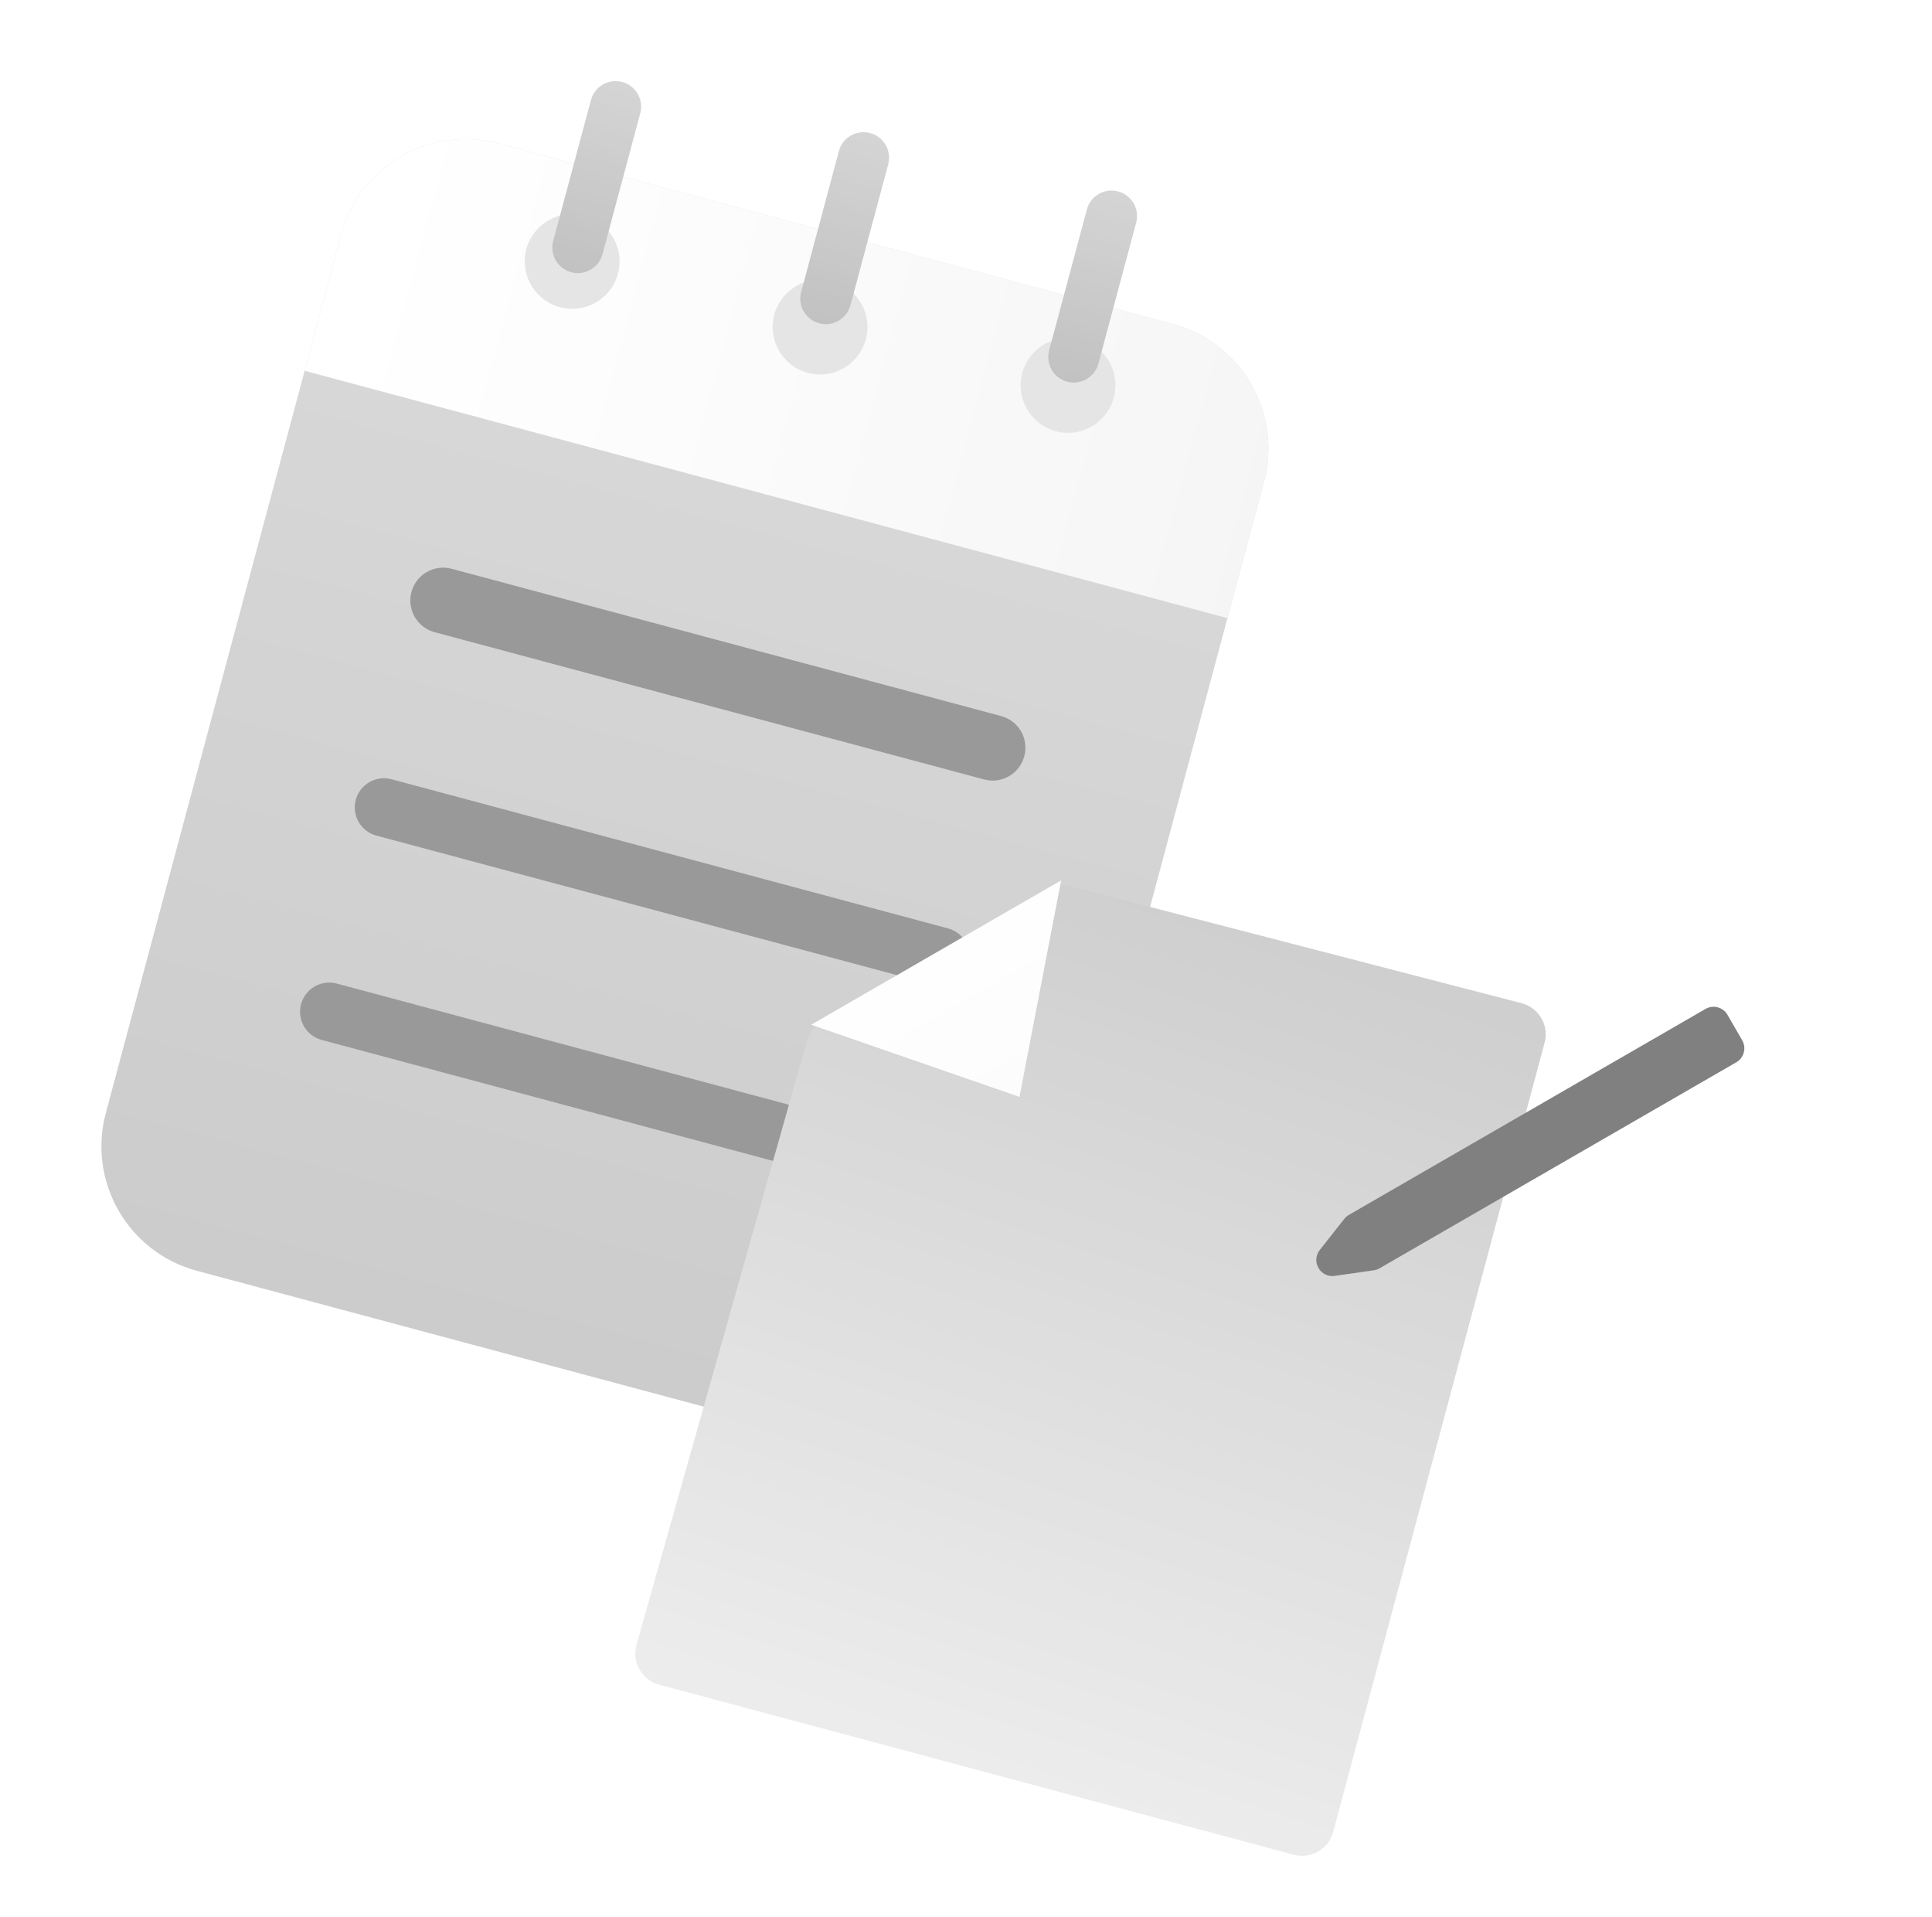
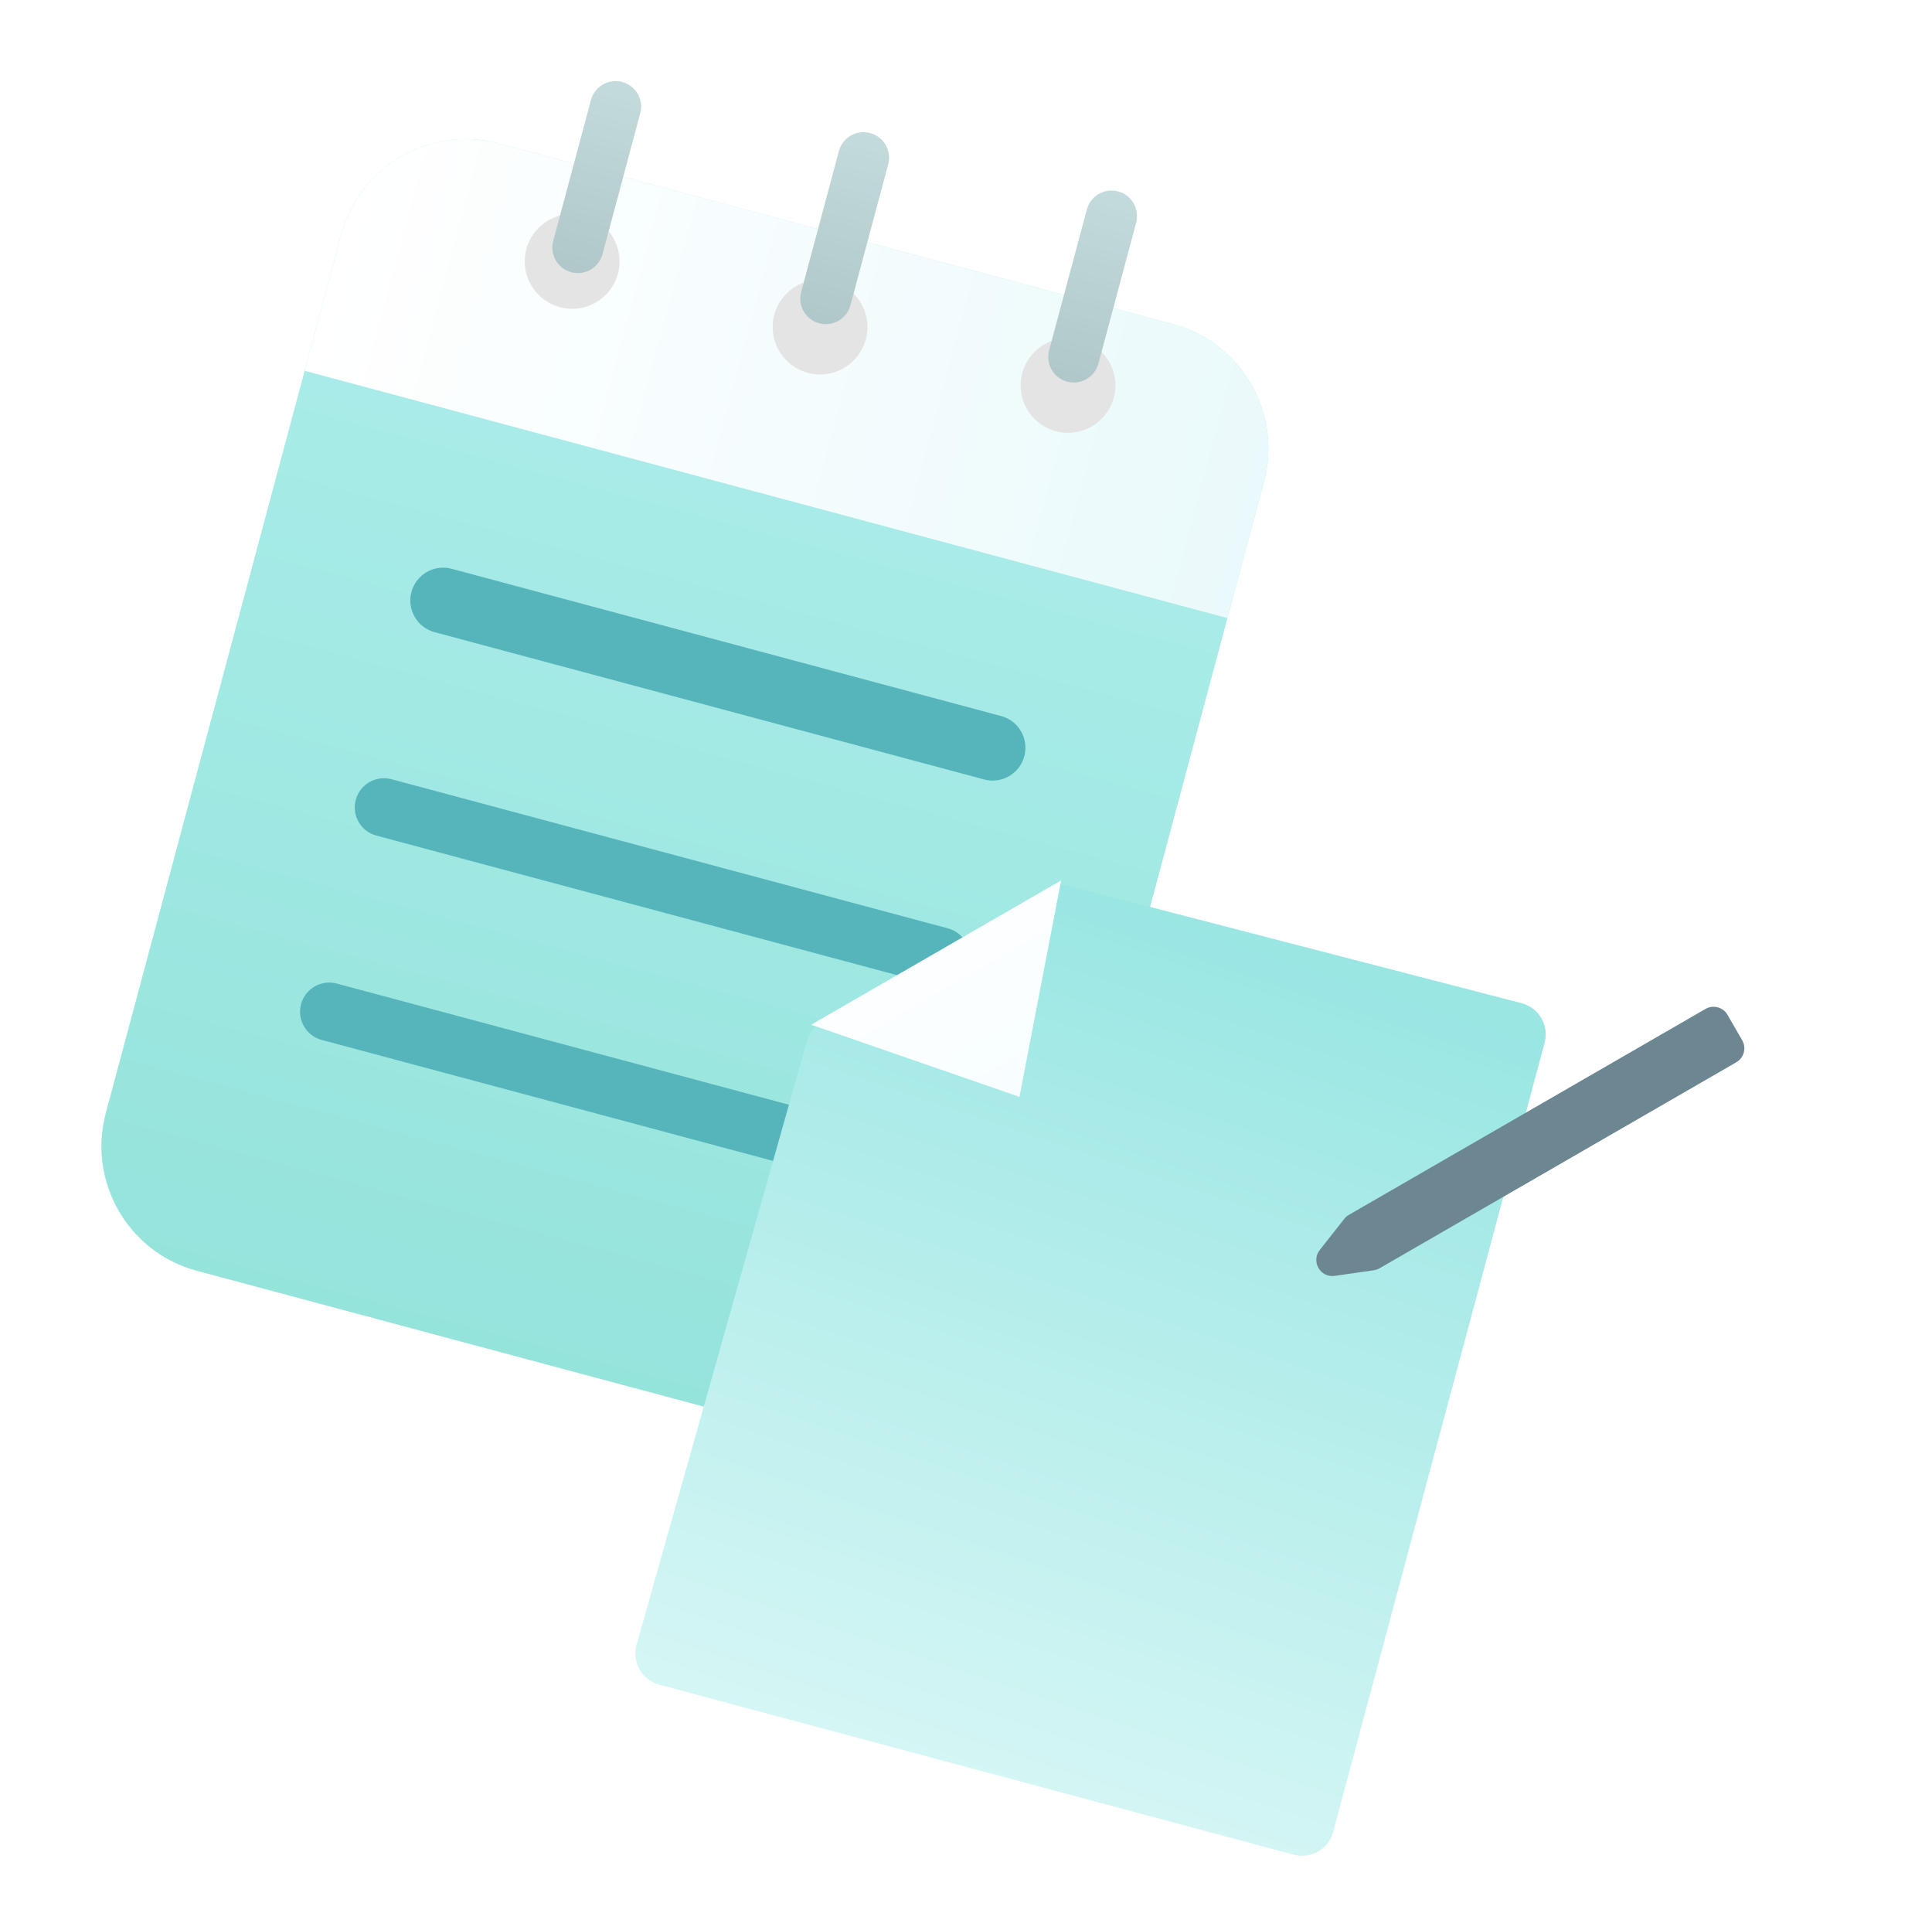
- <svg xmlns="http://www.w3.org/2000/svg" width="120" height="119" viewBox="0 0 120 119" fill="none">
-   <g style="mix-blend-mode:luminosity" opacity="0.7">
-     <path d="M21.189 14.563C22.332 10.296 26.719 7.763 30.987 8.906L72.85 20.124C77.118 21.267 79.651 25.654 78.507 29.922L63.89 84.474C62.746 88.742 58.36 91.275 54.092 90.131L12.228 78.914C7.961 77.77 5.428 73.384 6.572 69.116L21.189 14.563Z" fill="url(#paint0_linear_17545_60334)" />
-     <path d="M21.189 14.563C22.332 10.296 26.719 7.763 30.987 8.906L72.85 20.124C77.118 21.267 79.651 25.654 78.507 29.922L76.24 38.384L18.922 23.025L21.189 14.563Z" fill="url(#paint1_linear_17545_60334)" />
-     <circle cx="35.537" cy="16.232" r="2.944" fill="#D9D9D9" />
-     <circle cx="50.936" cy="20.309" r="2.944" fill="#D9D9D9" />
-     <circle cx="66.338" cy="23.932" r="2.944" fill="#D9D9D9" />
-     <rect x="26.083" y="34.792" width="39.409" height="4.077" rx="2.038" transform="rotate(15 26.0827 34.792)" fill="#0E959D" />
-     <rect x="22.566" y="47.919" width="39.409" height="3.624" rx="1.812" transform="rotate(15 22.5661 47.9189)" fill="#0E959D" />
-     <rect x="19.168" y="60.607" width="39.409" height="3.624" rx="1.812" transform="rotate(15 19.1676 60.6074)" fill="#0E959D" />
-     <rect x="40.178" y="5.501" width="12.23" height="3.171" rx="1.585" transform="rotate(105 40.1784 5.50098)" fill="url(#paint2_linear_17545_60334)" />
-     <rect x="55.579" y="8.672" width="12.23" height="3.171" rx="1.585" transform="rotate(105 55.5787 8.67188)" fill="url(#paint3_linear_17545_60334)" />
-     <rect x="70.98" y="12.296" width="12.23" height="3.171" rx="1.585" transform="rotate(105 70.9801 12.2959)" fill="url(#paint4_linear_17545_60334)" />
-     <path d="M82.806 113.76L95.938 64.749C96.226 63.675 95.584 62.574 94.508 62.295L66.434 55.023C65.918 54.889 65.37 54.967 64.911 55.239L51.015 63.49C50.574 63.752 50.251 64.173 50.111 64.667L39.534 102.138C39.231 103.211 39.864 104.324 40.941 104.613L80.356 115.174C81.423 115.46 82.52 114.827 82.806 113.76Z" fill="url(#paint5_linear_17545_60334)" />
-     <path d="M105.932 62.652C106.411 62.376 107.022 62.54 107.298 63.018L108.211 64.599C108.487 65.077 108.323 65.689 107.845 65.965L85.691 78.755C85.581 78.819 85.46 78.861 85.334 78.879L82.902 79.229C82.009 79.358 81.416 78.33 81.974 77.621L83.493 75.69C83.572 75.59 83.669 75.506 83.779 75.443L105.932 62.652Z" fill="#2D5364" />
-     <path d="M63.322 68.113L65.909 54.669L50.386 63.632L63.322 68.113Z" fill="url(#paint6_linear_17545_60334)" />
+ <svg xmlns="http://www.w3.org/2000/svg" xmlns:xlink="http://www.w3.org/1999/xlink" fill="none" height="119" viewBox="0 0 120 119" width="120">
+   <linearGradient id="a" gradientUnits="userSpaceOnUse" x1="51.919" x2="33.16" y1="14.515" y2="84.522">
+     <stop offset="0" stop-color="#8ce6e3" />
+     <stop offset="1" stop-color="#68d8cd" />
+   </linearGradient>
+   <linearGradient id="b" gradientUnits="userSpaceOnUse" x1="21.09" x2="78.409" y1="14.931" y2="30.289">
+     <stop offset="0" stop-color="#fff" />
+     <stop offset="1" stop-color="#e1f7fa" />
+   </linearGradient>
+   <linearGradient id="c">
+     <stop offset="0" stop-color="#abccce" />
+     <stop offset="1" stop-color="#8fb0b2" />
+   </linearGradient>
+   <linearGradient id="d" gradientUnits="userSpaceOnUse" x1="40.178" x2="52.409" xlink:href="#c" y1="7.086" y2="7.086" />
+   <linearGradient id="e" gradientUnits="userSpaceOnUse" x1="55.579" x2="67.809" xlink:href="#c" y1="10.257" y2="10.257" />
+   <linearGradient id="f" gradientUnits="userSpaceOnUse" x1="70.98" x2="83.211" xlink:href="#c" y1="13.881" y2="13.881" />
+   <linearGradient id="g" gradientUnits="userSpaceOnUse" x1="77.997" x2="60.635" y1="57.7" y2="109.89">
+     <stop offset="0" stop-color="#6ddbd7" />
+     <stop offset="1" stop-color="#c2f2f0" />
+   </linearGradient>
+   <linearGradient id="h" gradientUnits="userSpaceOnUse" x1="56.423" x2="63.322" y1="56.163" y2="68.113">
+     <stop offset="0" stop-color="#fff" />
+     <stop offset="1" stop-color="#f4fcff" />
+   </linearGradient>
+   <g opacity=".7">
+     <path d="m21.189 14.563c1.143-4.268 5.53-6.8 9.798-5.657l41.864 11.217c4.268 1.144 6.8 5.53 5.657 9.798l-14.617 54.553c-1.143 4.268-5.53 6.8-9.798 5.657l-41.864-11.217c-4.268-1.143-6.8-5.53-5.657-9.798z" fill="url(#a)" />
+     <path d="m21.189 14.563c1.143-4.268 5.53-6.8 9.798-5.657l41.864 11.217c4.268 1.144 6.8 5.53 5.657 9.798l-2.267 8.462-57.319-15.358z" fill="url(#b)" />
+     <g fill="#d9d9d9">
+       <circle cx="35.537" cy="16.232" r="2.944" />
+       <circle cx="50.936" cy="20.309" r="2.944" />
+       <circle cx="66.338" cy="23.932" r="2.944" />
+     </g>
+     <rect fill="#0e959d" height="4.077" rx="2.038" transform="matrix(.9659258 .258819 -.258819 .9659258 9.893579 -5.565191)" width="39.409" x="26.083" y="34.792" />
+     <rect fill="#0e959d" height="3.624" rx="1.812" transform="matrix(.9659258 .258819 -.258819 .9659258 13.17125 -4.20774)" width="39.409" x="22.566" y="47.919" />
+     <rect fill="#0e959d" height="3.624" rx="1.812" transform="matrix(.9659258 .258819 -.258819 .9659258 16.33947 -2.895793)" width="39.409" x="19.168" y="60.607" />
+     <rect fill="url(#d)" height="3.171" rx="1.585" transform="matrix(-.258819 .9659258 -.9659258 -.258819 55.89087 -31.88462)" width="12.23" x="40.178" y="5.501" />
+     <rect fill="url(#e)" height="3.171" rx="1.585" transform="matrix(-.258819 .9659258 -.9659258 -.258819 78.33992 -42.76857)" width="12.23" x="55.579" y="8.672" />
+     <rect fill="url(#f)" height="3.171" rx="1.585" transform="matrix(-.258819 .9659258 -.9659258 -.258819 101.228 -53.0832)" width="12.23" x="70.98" y="12.296" />
+     <path d="m82.806 113.76 13.133-49.011c.288-1.073-.355-2.175-1.43-2.454l-28.074-7.272c-.516-.134-1.064-.056-1.522.216l-13.896 8.251c-.441.262-.764.683-.904 1.176l-10.577 37.471c-.303 1.073.33 2.186 1.407 2.475l39.415 10.561c1.067.286 2.164-.347 2.45-1.414z" fill="url(#g)" />
+     <path d="m105.932 62.652c.479-.276 1.09-.112 1.366.366l.913 1.58c.276.478.112 1.09-.366 1.366l-22.154 12.79c-.11.064-.232.106-.357.124l-2.432.35c-.893.129-1.487-.899-.928-1.608l1.519-1.931c.079-.1.176-.184.286-.248z" fill="#2d5364" />
+     <path d="m63.322 68.113 2.587-13.443-15.523 8.962z" fill="url(#h)" />
  </g>
-   <defs>
-     <linearGradient id="paint0_linear_17545_60334" x1="51.919" y1="14.515" x2="33.16" y2="84.522" gradientUnits="userSpaceOnUse">
-       <stop stop-color="#8CE6E3" />
-       <stop offset="1" stop-color="#68D8CD" />
-     </linearGradient>
-     <linearGradient id="paint1_linear_17545_60334" x1="21.09" y1="14.931" x2="78.409" y2="30.289" gradientUnits="userSpaceOnUse">
-       <stop stop-color="white" />
-       <stop offset="1" stop-color="#E1F7FA" />
-     </linearGradient>
-     <linearGradient id="paint2_linear_17545_60334" x1="40.178" y1="7.086" x2="52.409" y2="7.086" gradientUnits="userSpaceOnUse">
-       <stop stop-color="#ABCCCE" />
-       <stop offset="1" stop-color="#8FB0B2" />
-     </linearGradient>
-     <linearGradient id="paint3_linear_17545_60334" x1="55.579" y1="10.257" x2="67.809" y2="10.257" gradientUnits="userSpaceOnUse">
-       <stop stop-color="#ABCCCE" />
-       <stop offset="1" stop-color="#8FB0B2" />
-     </linearGradient>
-     <linearGradient id="paint4_linear_17545_60334" x1="70.98" y1="13.881" x2="83.211" y2="13.881" gradientUnits="userSpaceOnUse">
-       <stop stop-color="#ABCCCE" />
-       <stop offset="1" stop-color="#8FB0B2" />
-     </linearGradient>
-     <linearGradient id="paint5_linear_17545_60334" x1="77.997" y1="57.7" x2="60.635" y2="109.89" gradientUnits="userSpaceOnUse">
-       <stop stop-color="#6DDBD7" />
-       <stop offset="1" stop-color="#C2F2F0" />
-     </linearGradient>
-     <linearGradient id="paint6_linear_17545_60334" x1="56.423" y1="56.163" x2="63.322" y2="68.113" gradientUnits="userSpaceOnUse">
-       <stop stop-color="white" />
-       <stop offset="1" stop-color="#F4FCFF" />
-     </linearGradient>
-   </defs>
</svg>
